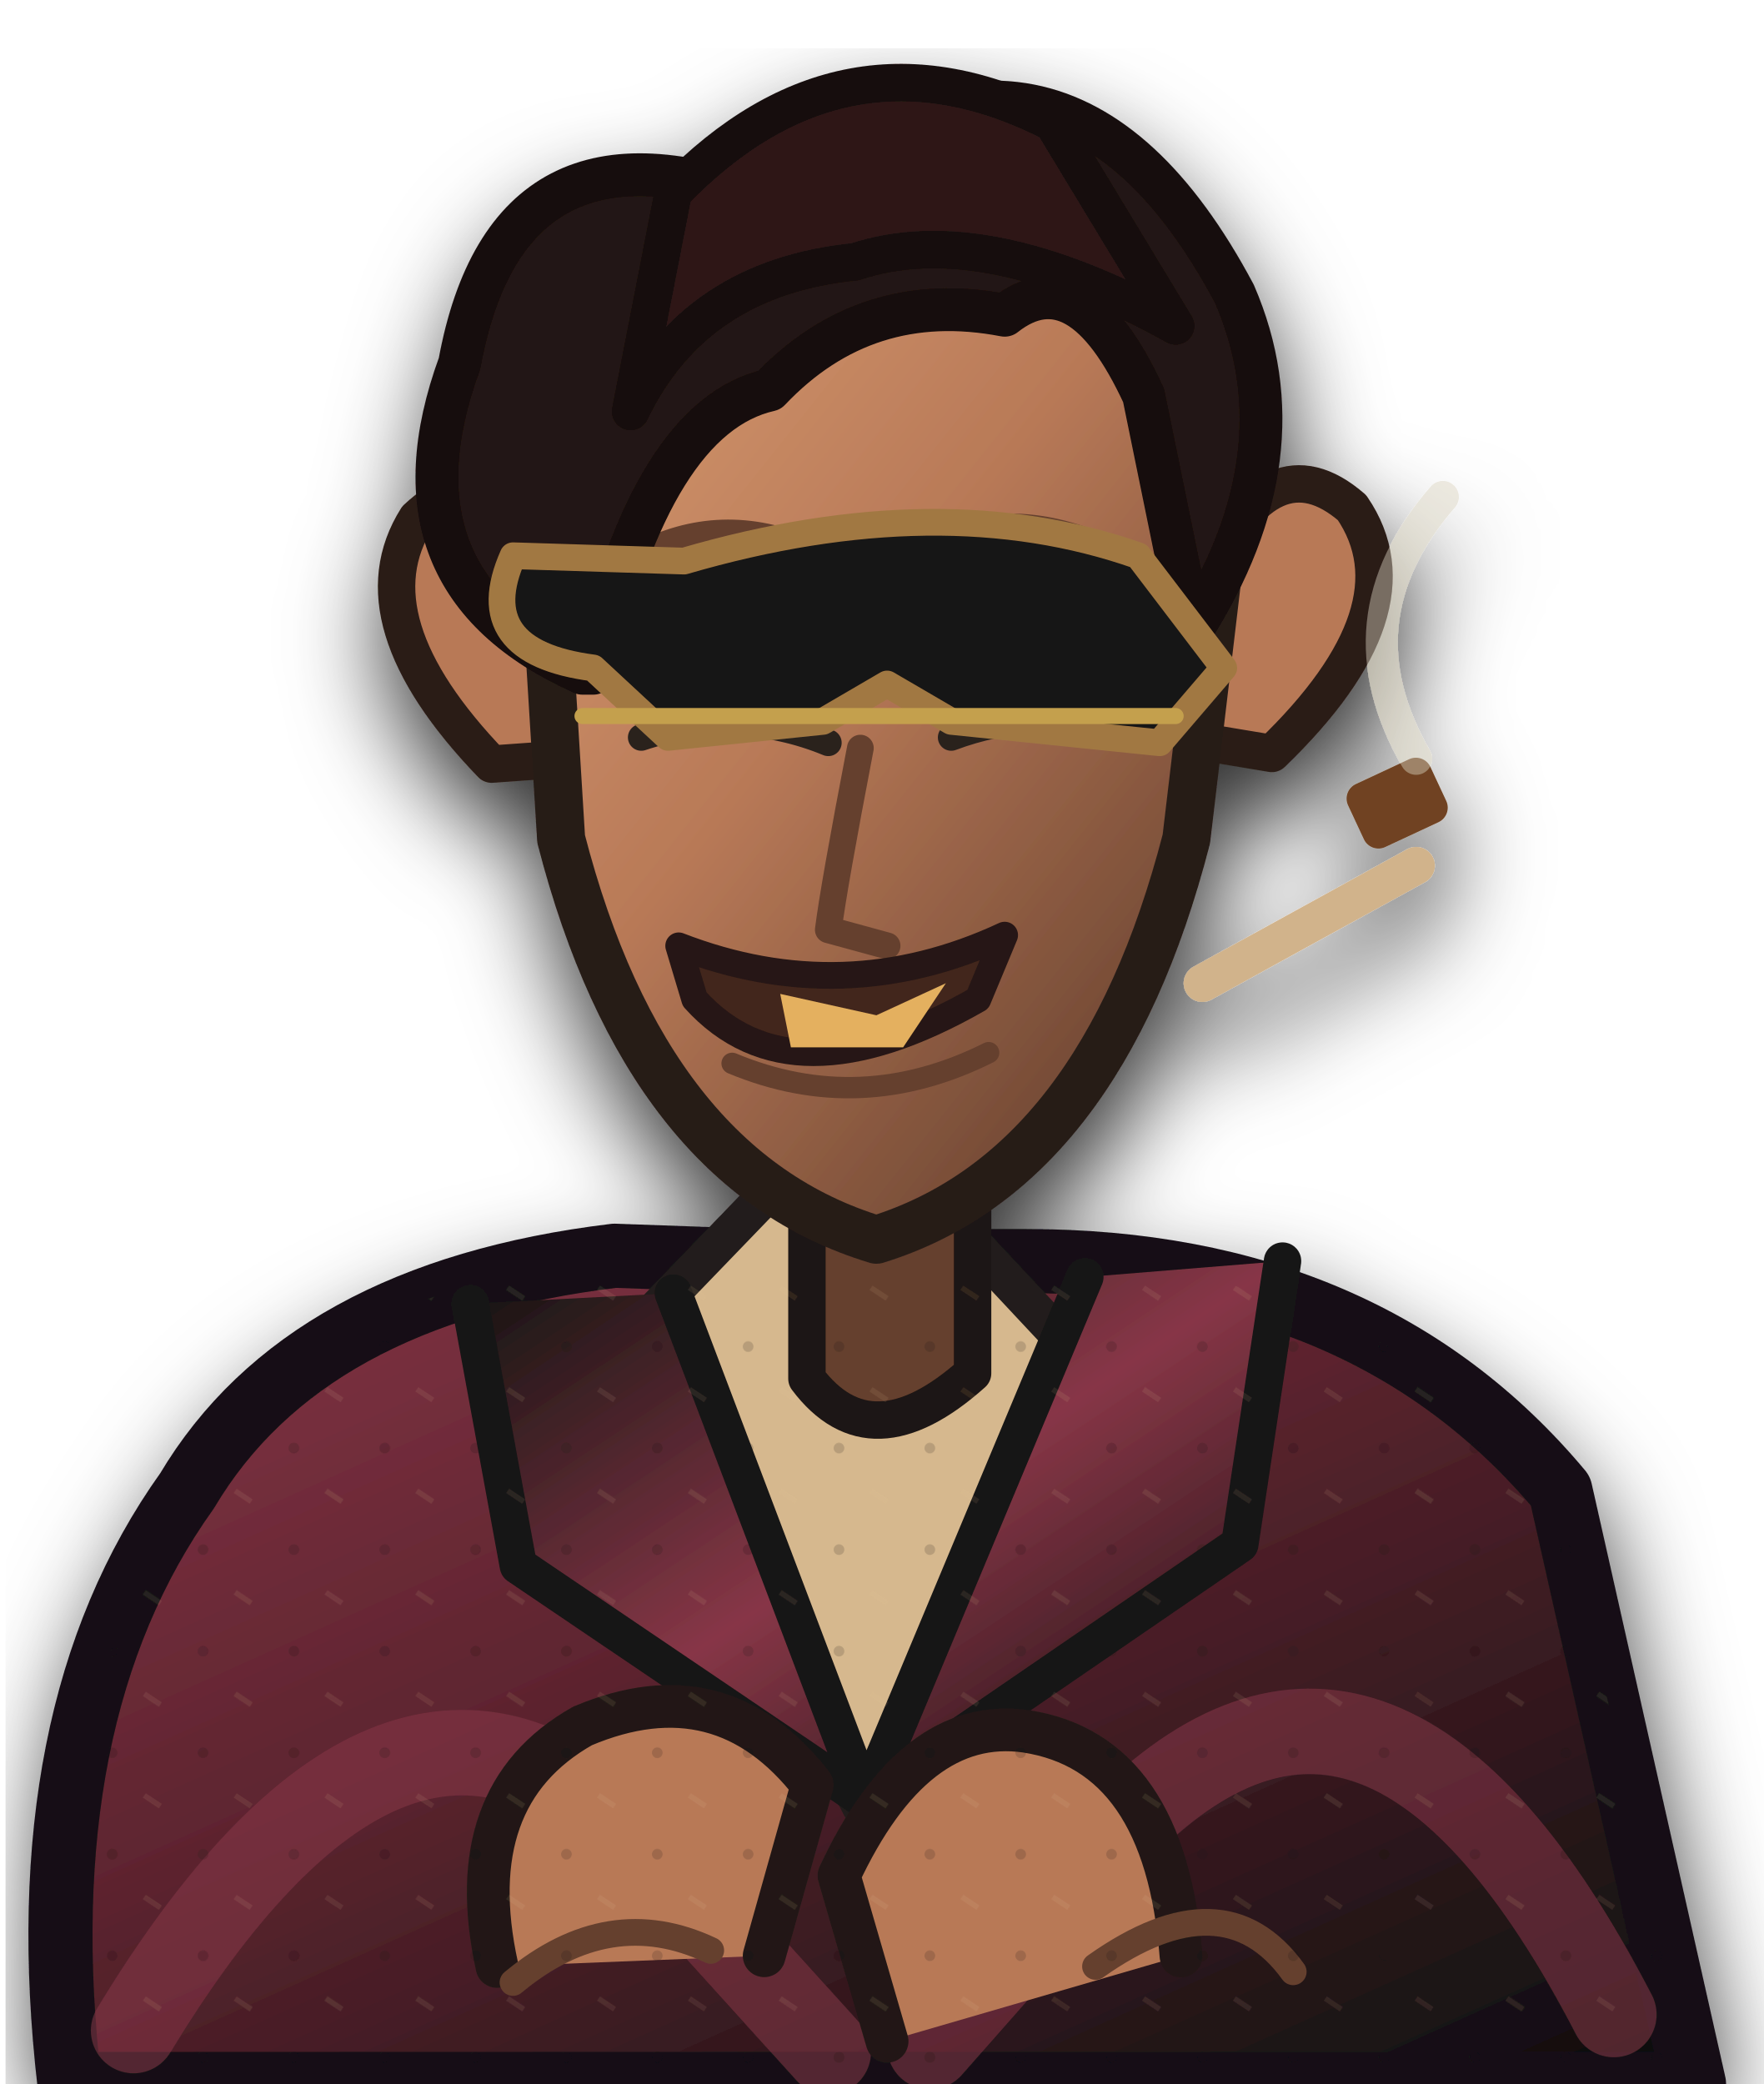
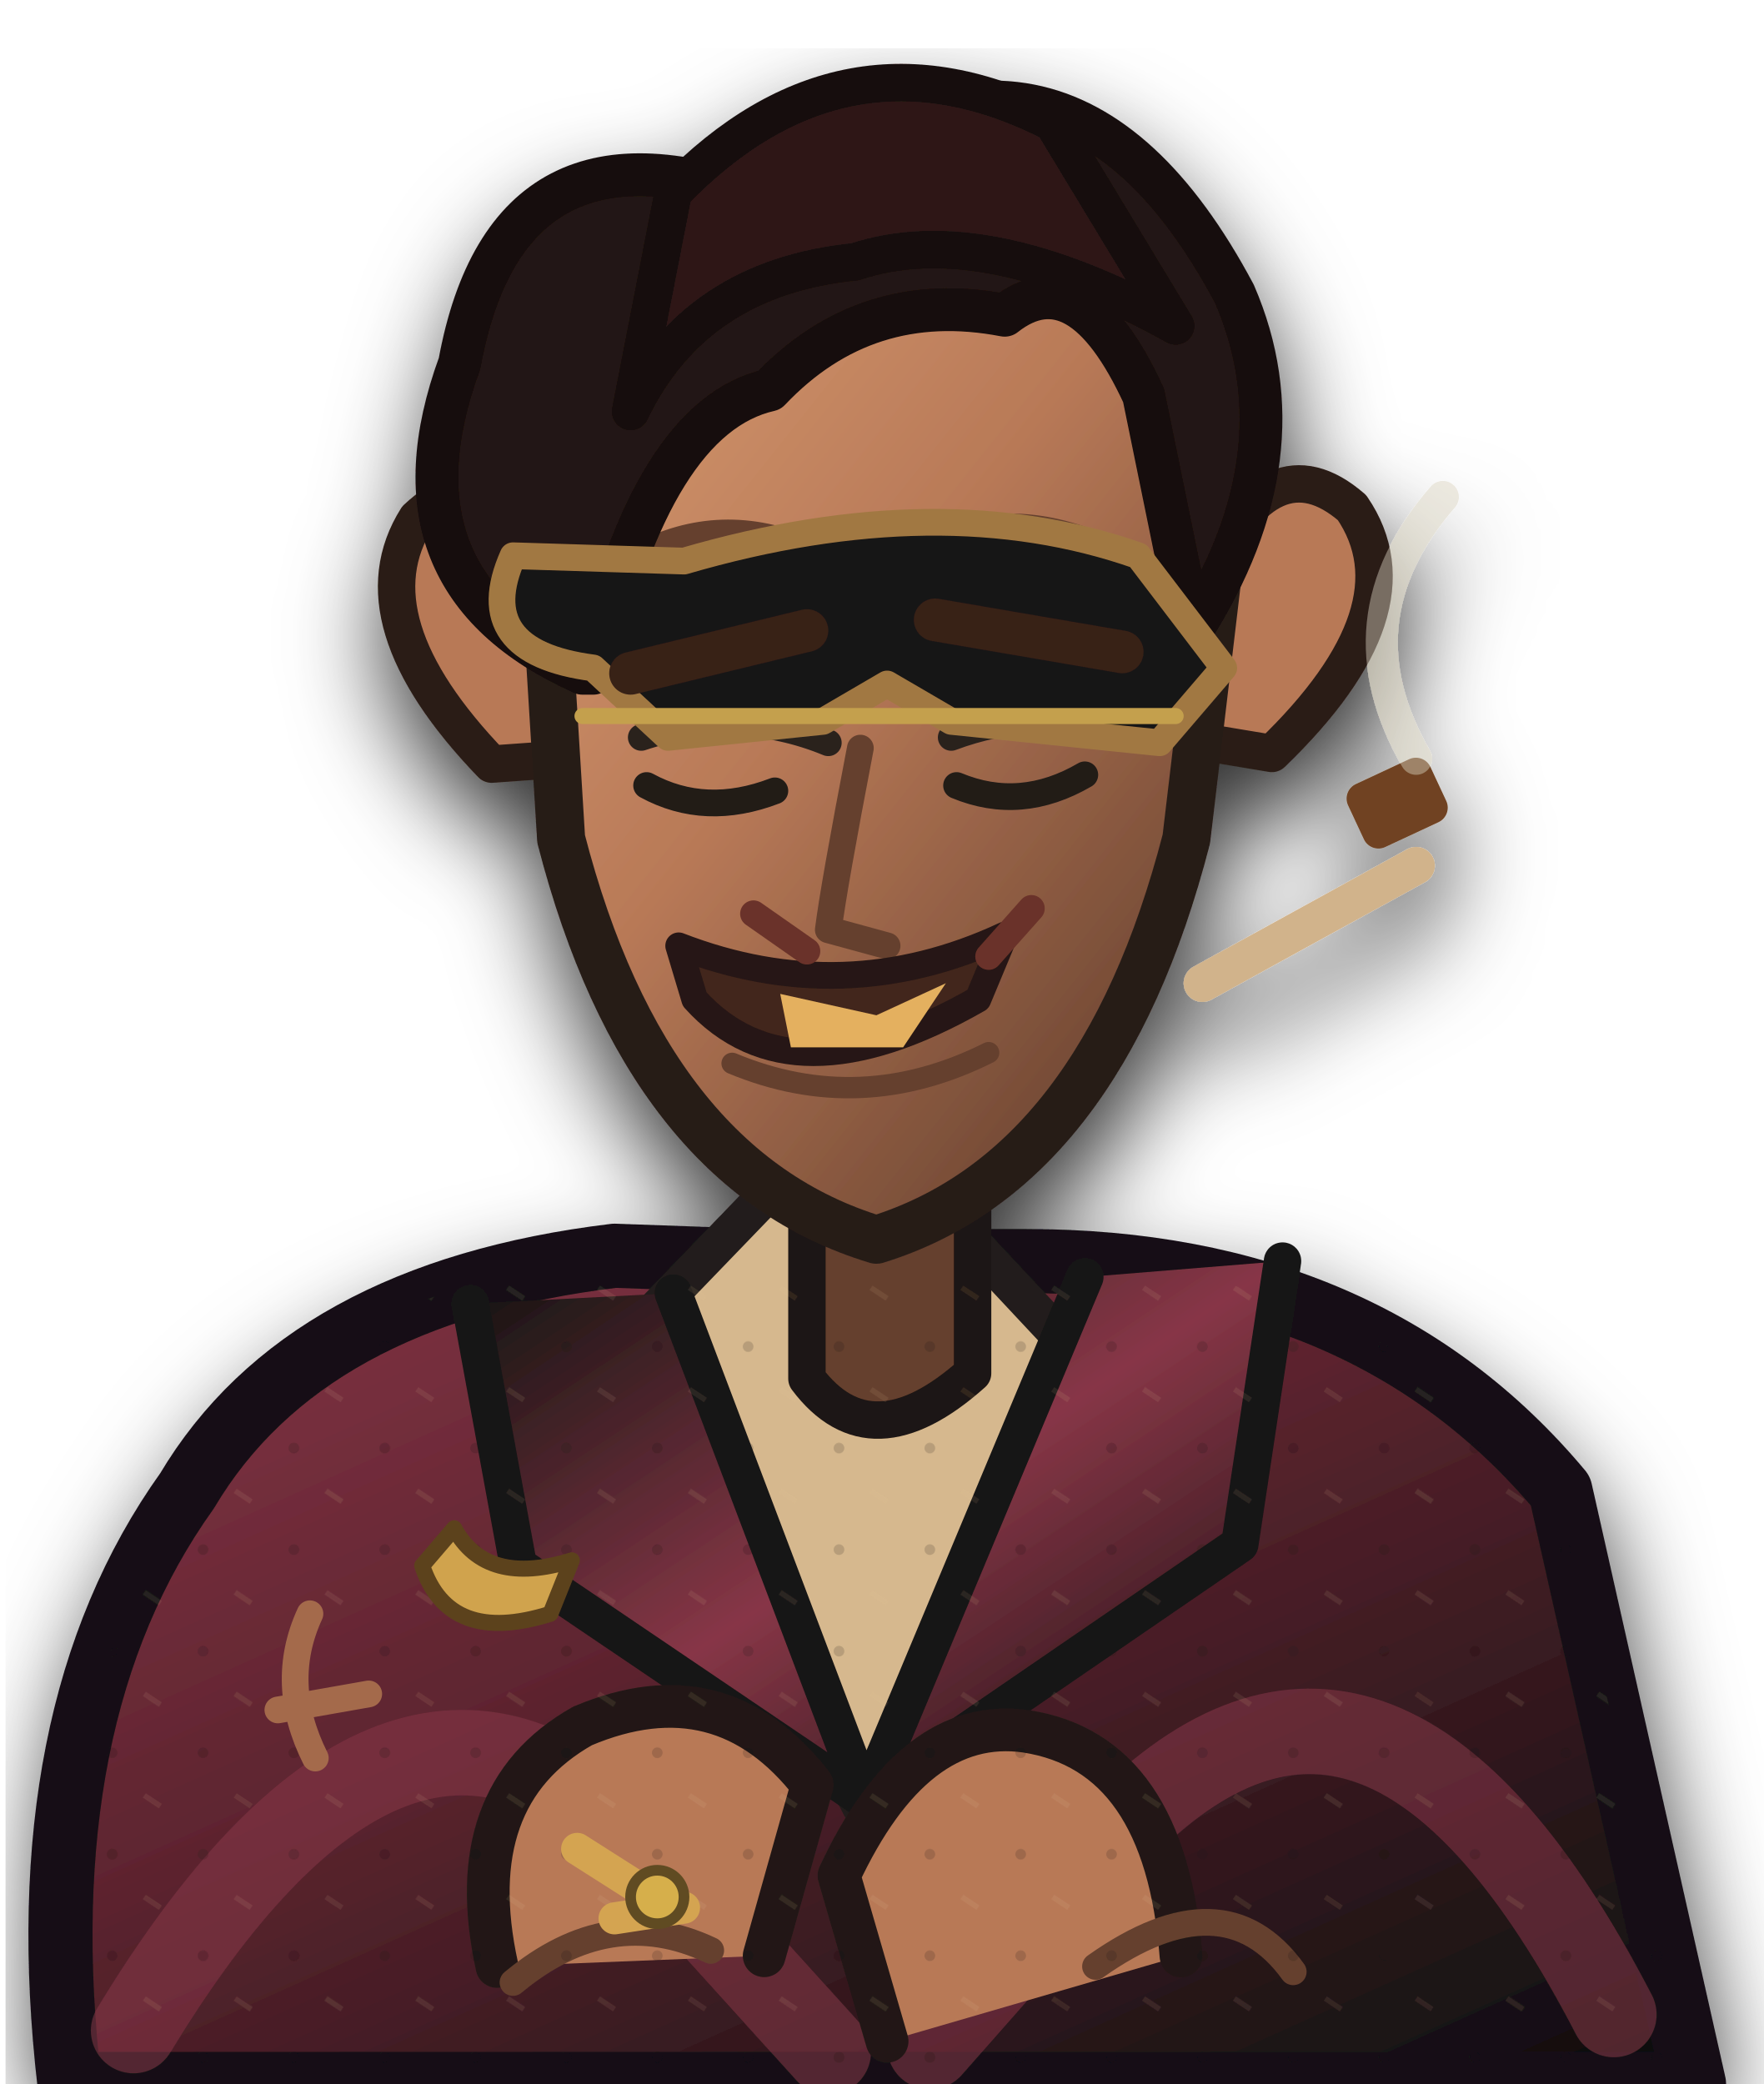
<svg xmlns="http://www.w3.org/2000/svg" viewBox="0 0 330 390" role="img" aria-label="The Loudmouth">
  <defs>
    <linearGradient id="cloth" x1="0" y1="0" x2=".9" y2="1">
      <stop stop-color="#873647" />
      <stop offset=".44" stop-color="#5d242f" />
      <stop offset="1" stop-color="#100f10" />
    </linearGradient>
    <linearGradient id="face" x1="0" y1="0" x2=".8" y2="1">
      <stop stop-color="#dda176" />
      <stop offset=".5" stop-color="#b87957" />
      <stop offset="1" stop-color="#65402e" />
    </linearGradient>
    <linearGradient id="shadow" x1="0" y1="0" x2="1" y2="1">
      <stop stop-color="#101310" />
      <stop offset=".5" stop-color="#873647" />
      <stop offset="1" stop-color="#090b09" />
    </linearGradient>
    <pattern id="grain" width="17" height="19" patternUnits="userSpaceOnUse">
      <circle cx="4" cy="5" r="1" fill="#100e0c" opacity=".24" />
      <path d="M10 13l3 2" stroke="#e5c394" stroke-width="1" opacity=".16" />
    </pattern>
    <filter id="shadowFx">
      <feDropShadow dx="1" dy="9" stdDeviation="9" flood-color="#000" flood-opacity=".8" />
    </filter>
  </defs>
  <g filter="url(#shadowFx)" stroke-linejoin="round" stroke-linecap="round">
    <path d="M13 390Q5 321 35 279q22-37 80-44l28 1h49q64 0 100 43l25 111Z" fill="url(#cloth)" stroke="#121113" stroke-width="12" />
    <path d="M144 223l-27 28 44 87 41-84-29-31Z" fill="#d6b88e" stroke="#211d1b" stroke-width="7" />
    <path d="M126 242l36 95-65-44-9-49m115-5-41 98 70-48 8-53" fill="url(#shadow)" stroke="#171516" stroke-width="7" />
    <path d="M151 221v37q12 16 31-1v-38Z" fill="#65402e" stroke="#1d1512" stroke-width="7" />
    <path d="M103 108q-10-25-25-11-12 19 14 46l14-1m120-35q12-25 27-12 13 19-15 46l-12-2" fill="#b87957" stroke="#2a1b17" stroke-width="7" />
    <path d="M101 92Q99 27 163 30q66 3 66 68l-7 59q-16 62-58 75-43-13-59-75Z" fill="url(#face)" stroke="#281d19" stroke-width="9" />
    <path d="M120 105q15-8 31-1m25-2q16-6 33 3" fill="none" stroke="#65402e" stroke-width="7" />
    <path d="M120 138q18-6 35 1m23-1q16-6 32-1" fill="none" stroke="#2a221f" stroke-width="5" />
    <path d="M161 140q-5 26-6 34l11 3" fill="none" stroke="#65402e" stroke-width="5" />
    <path d="M137 199q24 10 48-2" fill="none" stroke="#65402e" stroke-width="4" />
    <path d="M109 126q-38-17-23-58Q95 19 144 38q54-45 87 17 13 30-8 63l-9-44q-12-26-26-15-26-5-44 14-22 5-33 53Z" fill="#241412" stroke="#140c0b" stroke-width="8" />
    <path d="M111 125q-23-3-15-21l32 1q48-14 85-1l16 21-12 14-39-4-12-7-12 7-29 3Z" fill="#181514" stroke="#a17843" stroke-width="5" />
    <path d="M109 134h111" stroke="#c4a04d" stroke-width="3" />
    <path d="M127 177q31 12 61-2l-5 12q-35 20-53 0Z" fill="#42261c" stroke="#271714" stroke-width="5" />
    <path d="M146 186l18 4 13-6-8 12-21 0Z" fill="#e4b05e" />
    <path d="M225 184l40-22" stroke="#d1b38b" stroke-width="7" />
    <rect x="251" y="148" width="17" height="13" rx="3" transform="rotate(-25 251 148)" fill="#6f4322" />
    <path d="M265 142q-15-26 5-49" stroke="#d7d2bd" stroke-opacity=".45" stroke-width="6" fill="none" />
    <path d="M126 36q32-33 71-13l23 38q-36-20-60-12-30 3-42 28Z" fill="#2e1717" stroke="#120d0c" stroke-width="7" />
    <path d="M25 380q48-79 92-38l38 42m147-7q-43-83-91-36l-37 42" fill="none" stroke="#873647" stroke-width="16" opacity=".55" />
    <path d="M93 368q-7-32 16-45 26-11 43 11l-9 32m78 0q-3-38-29-42-21-3-35 27l9 31" fill="#b87957" stroke="#211916" stroke-width="8" />
    <path d="M96 371q18-15 37-6m72 3q24-17 37 1" fill="none" stroke="#65402e" stroke-width="5" />
    <path d="M25 390Q5 321 35 279q22-37 80-44l28 1h49q64 0 100 43l25 111Z" fill="url(#grain)" stroke="none" opacity=".65" />
+     <path d="M118 126l33-8M175 116l35 6" fill="none" stroke="#372019" stroke-width="8" />
+     <path d="M121 147q11 6 24 1m34-1q12 5 24-2" fill="none" stroke="#201b19" stroke-width="5" />
+     <path d="M141 171l10 7m42-8-8 9" fill="none" stroke="#6a3229" stroke-width="5" />
+     <path d="M85 286q6 11 22 6l-4 10q-19 6-24-9Z" fill="#d0a34e" stroke="#5c421d" stroke-width="3" />
+     <path d="M108 346l11 7m-4 6 13-2" stroke="#d4a451" stroke-width="6" />
+     <path d="M58 302q-6 13 1 27m-7-9 17-3" stroke="#a46a4c" stroke-width="5" fill="none" />
+     <circle cx="123" cy="355" r="5" fill="#d6af4c" stroke="#604b22" stroke-width="2" />
  </g>
</svg>
